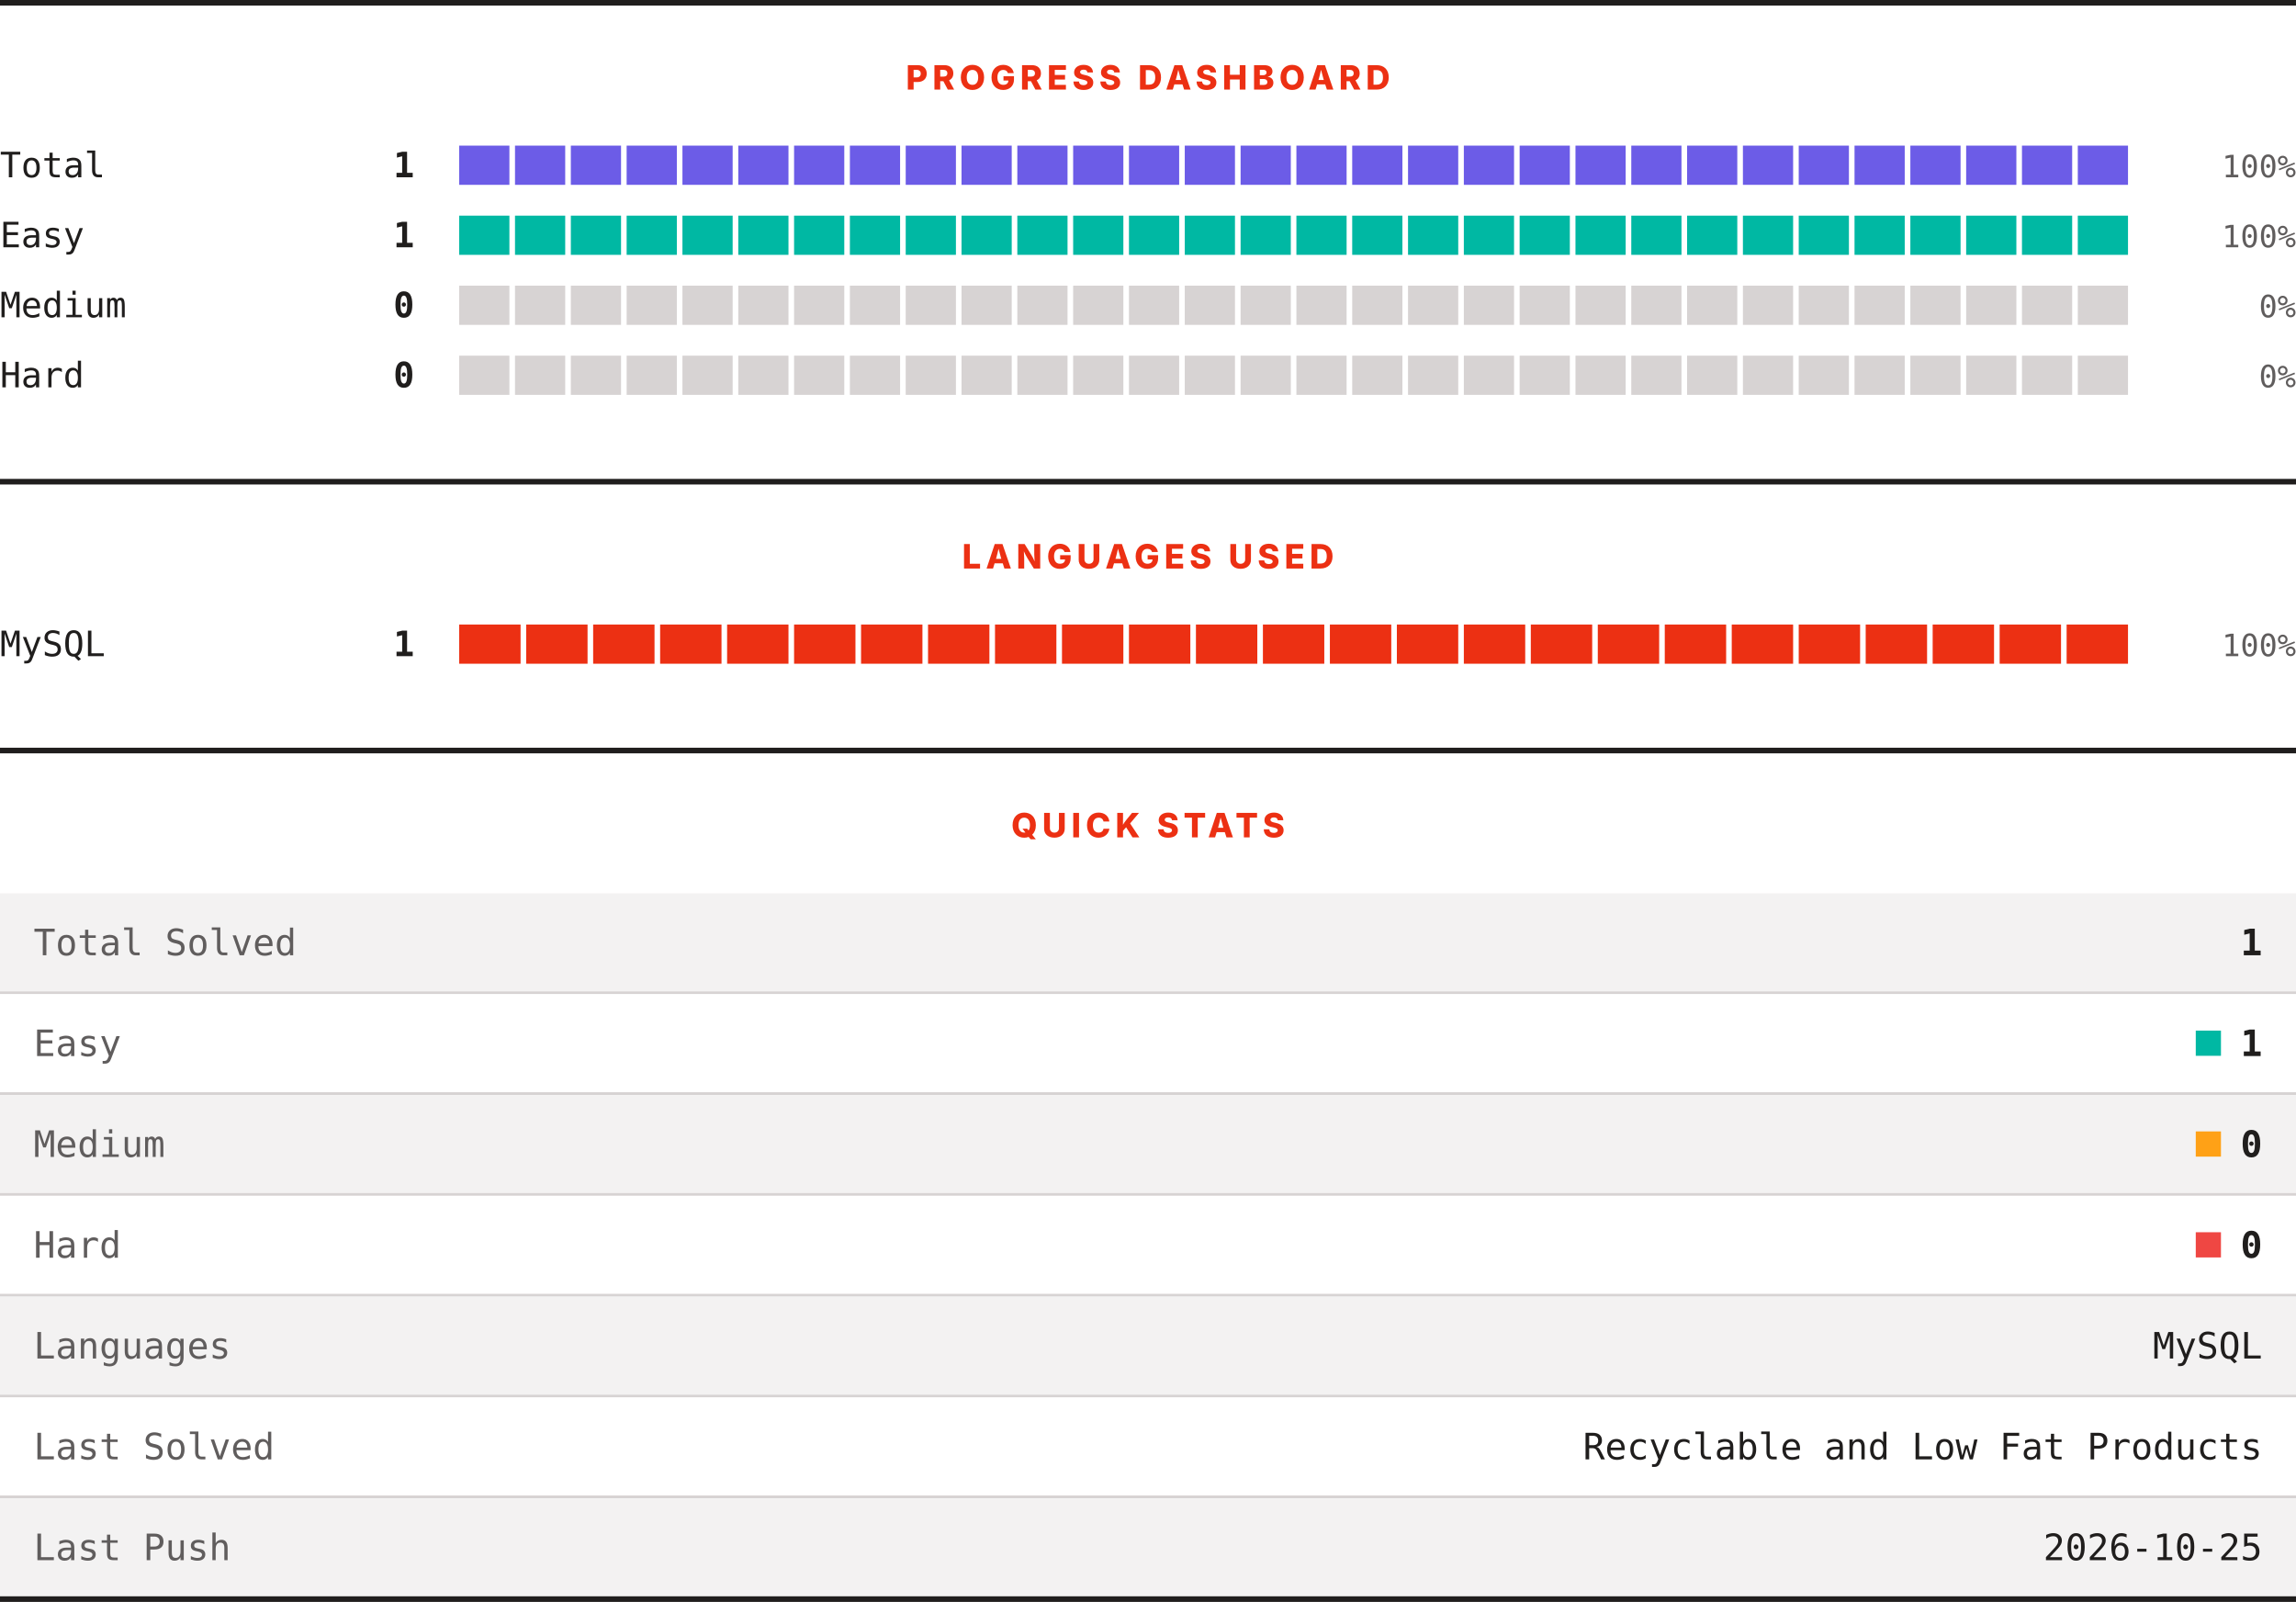
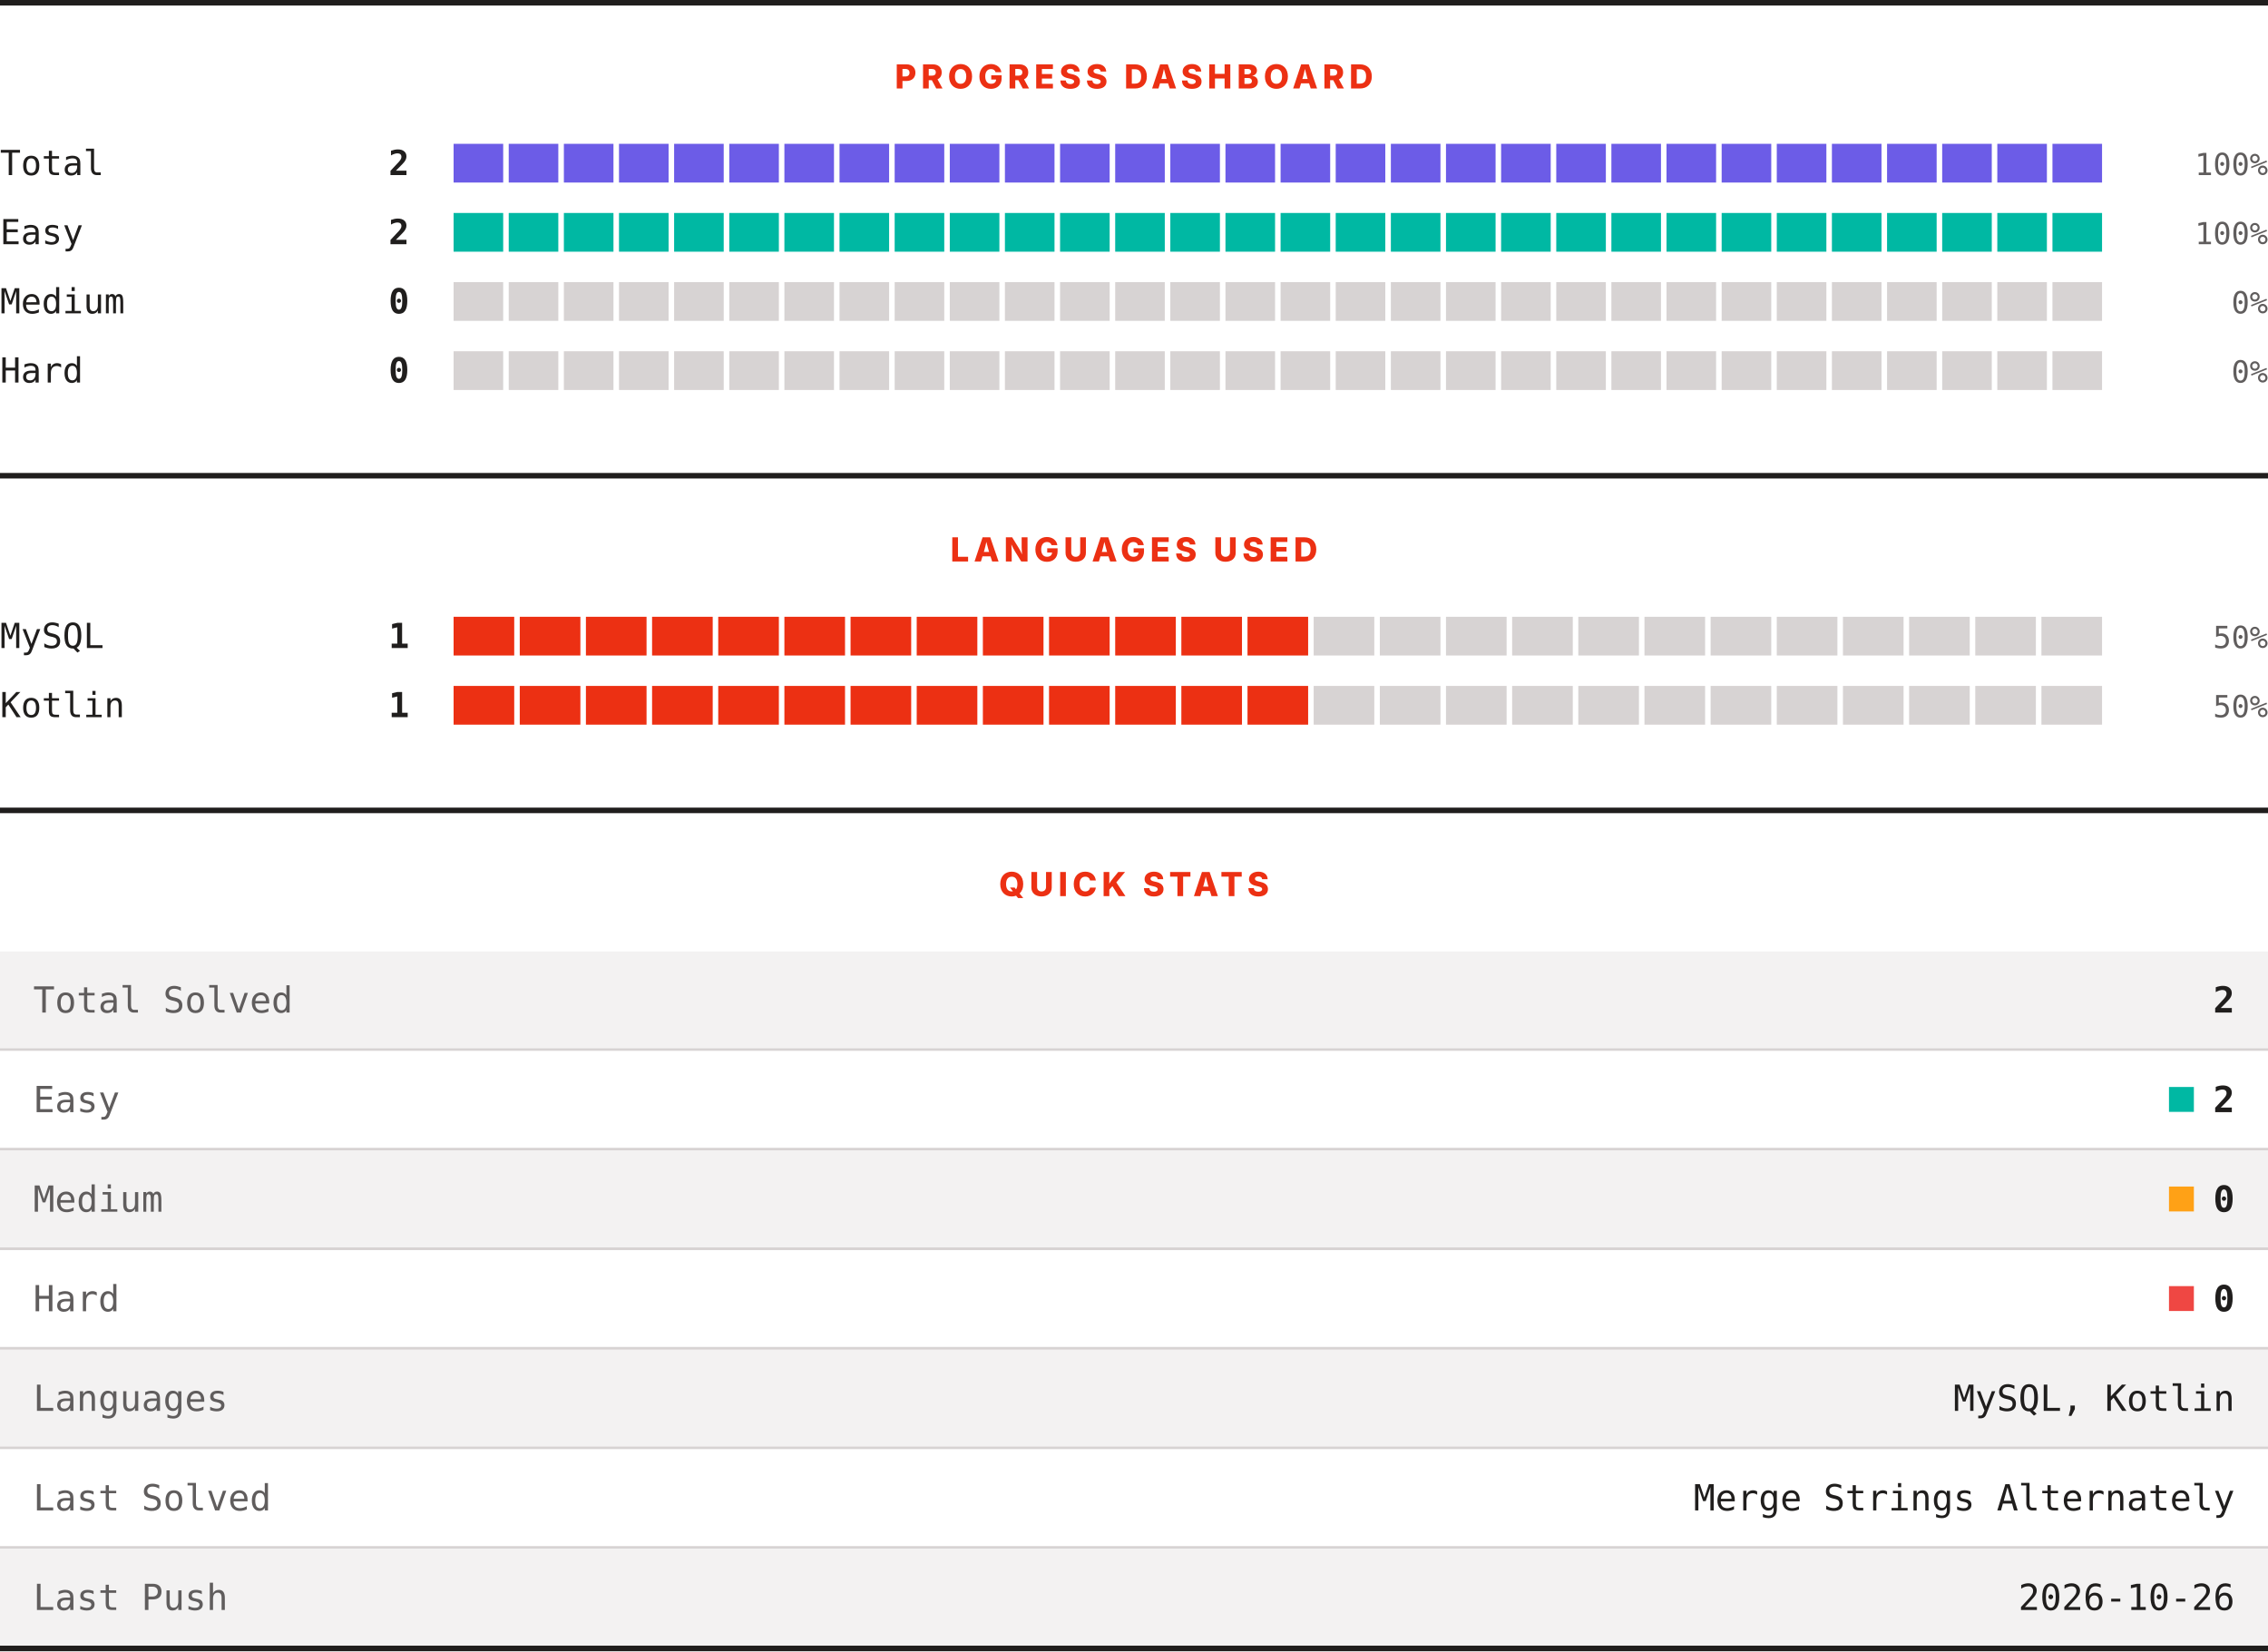
- <svg xmlns="http://www.w3.org/2000/svg" width="820" height="572" viewBox="0 0 820 572" role="img" aria-label="LeetCode progress, languages and quick stats">
-   <rect width="820" height="572" fill="#ffffff" />
+ <svg xmlns="http://www.w3.org/2000/svg" width="820" height="597" viewBox="0 0 820 597" role="img" aria-label="LeetCode progress, languages and quick stats">
+   <rect width="820" height="597" fill="#ffffff" />
  <rect x="0" y="0" width="820" height="2" fill="#201e1d" />
  <text x="410" y="32" text-anchor="middle" font-family="Archivo, system-ui, -apple-system, Segoe UI, sans-serif" font-size="12" font-weight="800" letter-spacing="1.68" fill="#ec3013">PROGRESS DASHBOARD</text>
  <text x="0" y="63.3" font-family="ui-monospace, SFMono-Regular, Menlo, Consolas, monospace" font-size="12.5" fill="#201e1d">Total</text>
-   <text x="148" y="63.3" text-anchor="end" font-family="ui-monospace, SFMono-Regular, Menlo, Consolas, monospace" font-size="12.5" font-weight="700" fill="#201e1d">1</text>
+   <text x="148" y="63.3" text-anchor="end" font-family="ui-monospace, SFMono-Regular, Menlo, Consolas, monospace" font-size="12.5" font-weight="700" fill="#201e1d">2</text>
  <rect x="164.00" y="52" width="17.93" height="14" fill="#6c5ce7" />
  <rect x="183.93" y="52" width="17.93" height="14" fill="#6c5ce7" />
  <rect x="203.87" y="52" width="17.93" height="14" fill="#6c5ce7" />
  <rect x="223.80" y="52" width="17.93" height="14" fill="#6c5ce7" />
  <rect x="243.73" y="52" width="17.93" height="14" fill="#6c5ce7" />
  <rect x="263.67" y="52" width="17.93" height="14" fill="#6c5ce7" />
  <rect x="283.60" y="52" width="17.93" height="14" fill="#6c5ce7" />
  <rect x="303.53" y="52" width="17.93" height="14" fill="#6c5ce7" />
  <rect x="323.47" y="52" width="17.93" height="14" fill="#6c5ce7" />
  <rect x="343.40" y="52" width="17.93" height="14" fill="#6c5ce7" />
  <rect x="363.33" y="52" width="17.93" height="14" fill="#6c5ce7" />
  <rect x="383.27" y="52" width="17.93" height="14" fill="#6c5ce7" />
  <rect x="403.20" y="52" width="17.93" height="14" fill="#6c5ce7" />
  <rect x="423.13" y="52" width="17.93" height="14" fill="#6c5ce7" />
  <rect x="443.07" y="52" width="17.93" height="14" fill="#6c5ce7" />
  <rect x="463.00" y="52" width="17.93" height="14" fill="#6c5ce7" />
  <rect x="482.93" y="52" width="17.93" height="14" fill="#6c5ce7" />
  <rect x="502.87" y="52" width="17.93" height="14" fill="#6c5ce7" />
  <rect x="522.80" y="52" width="17.93" height="14" fill="#6c5ce7" />
  <rect x="542.73" y="52" width="17.93" height="14" fill="#6c5ce7" />
  <rect x="562.67" y="52" width="17.93" height="14" fill="#6c5ce7" />
  <rect x="582.60" y="52" width="17.93" height="14" fill="#6c5ce7" />
  <rect x="602.53" y="52" width="17.93" height="14" fill="#6c5ce7" />
  <rect x="622.47" y="52" width="17.93" height="14" fill="#6c5ce7" />
  <rect x="642.40" y="52" width="17.93" height="14" fill="#6c5ce7" />
  <rect x="662.33" y="52" width="17.93" height="14" fill="#6c5ce7" />
  <rect x="682.27" y="52" width="17.93" height="14" fill="#6c5ce7" />
  <rect x="702.20" y="52" width="17.93" height="14" fill="#6c5ce7" />
  <rect x="722.13" y="52" width="17.93" height="14" fill="#6c5ce7" />
  <rect x="742.07" y="52" width="17.93" height="14" fill="#6c5ce7" />
  <text x="820" y="63.3" text-anchor="end" font-family="ui-monospace, SFMono-Regular, Menlo, Consolas, monospace" font-size="11" fill="#605d5d">100%</text>
  <text x="0" y="88.3" font-family="ui-monospace, SFMono-Regular, Menlo, Consolas, monospace" font-size="12.5" fill="#201e1d">Easy</text>
-   <text x="148" y="88.3" text-anchor="end" font-family="ui-monospace, SFMono-Regular, Menlo, Consolas, monospace" font-size="12.5" font-weight="700" fill="#201e1d">1</text>
+   <text x="148" y="88.3" text-anchor="end" font-family="ui-monospace, SFMono-Regular, Menlo, Consolas, monospace" font-size="12.5" font-weight="700" fill="#201e1d">2</text>
  <rect x="164.00" y="77" width="17.93" height="14" fill="#00b8a3" />
  <rect x="183.93" y="77" width="17.93" height="14" fill="#00b8a3" />
  <rect x="203.87" y="77" width="17.93" height="14" fill="#00b8a3" />
  <rect x="223.80" y="77" width="17.93" height="14" fill="#00b8a3" />
  <rect x="243.73" y="77" width="17.93" height="14" fill="#00b8a3" />
  <rect x="263.67" y="77" width="17.93" height="14" fill="#00b8a3" />
  <rect x="283.60" y="77" width="17.93" height="14" fill="#00b8a3" />
  <rect x="303.53" y="77" width="17.93" height="14" fill="#00b8a3" />
  <rect x="323.47" y="77" width="17.93" height="14" fill="#00b8a3" />
  <rect x="343.40" y="77" width="17.93" height="14" fill="#00b8a3" />
  <rect x="363.33" y="77" width="17.93" height="14" fill="#00b8a3" />
  <rect x="383.27" y="77" width="17.93" height="14" fill="#00b8a3" />
  <rect x="403.20" y="77" width="17.93" height="14" fill="#00b8a3" />
  <rect x="423.13" y="77" width="17.93" height="14" fill="#00b8a3" />
  <rect x="443.07" y="77" width="17.93" height="14" fill="#00b8a3" />
  <rect x="463.00" y="77" width="17.93" height="14" fill="#00b8a3" />
  <rect x="482.93" y="77" width="17.93" height="14" fill="#00b8a3" />
  <rect x="502.87" y="77" width="17.93" height="14" fill="#00b8a3" />
  <rect x="522.80" y="77" width="17.93" height="14" fill="#00b8a3" />
  <rect x="542.73" y="77" width="17.93" height="14" fill="#00b8a3" />
  <rect x="562.67" y="77" width="17.93" height="14" fill="#00b8a3" />
  <rect x="582.60" y="77" width="17.93" height="14" fill="#00b8a3" />
  <rect x="602.53" y="77" width="17.93" height="14" fill="#00b8a3" />
  <rect x="622.47" y="77" width="17.93" height="14" fill="#00b8a3" />
  <rect x="642.40" y="77" width="17.93" height="14" fill="#00b8a3" />
  <rect x="662.33" y="77" width="17.93" height="14" fill="#00b8a3" />
  <rect x="682.27" y="77" width="17.93" height="14" fill="#00b8a3" />
  <rect x="702.20" y="77" width="17.93" height="14" fill="#00b8a3" />
  <rect x="722.13" y="77" width="17.93" height="14" fill="#00b8a3" />
  <rect x="742.07" y="77" width="17.93" height="14" fill="#00b8a3" />
  <text x="820" y="88.3" text-anchor="end" font-family="ui-monospace, SFMono-Regular, Menlo, Consolas, monospace" font-size="11" fill="#605d5d">100%</text>
  <text x="0" y="113.3" font-family="ui-monospace, SFMono-Regular, Menlo, Consolas, monospace" font-size="12.5" fill="#201e1d">Medium</text>
  <text x="148" y="113.3" text-anchor="end" font-family="ui-monospace, SFMono-Regular, Menlo, Consolas, monospace" font-size="12.5" font-weight="700" fill="#201e1d">0</text>
  <rect x="164.00" y="102" width="17.93" height="14" fill="#d7d3d3" />
  <rect x="183.93" y="102" width="17.93" height="14" fill="#d7d3d3" />
  <rect x="203.87" y="102" width="17.93" height="14" fill="#d7d3d3" />
  <rect x="223.80" y="102" width="17.93" height="14" fill="#d7d3d3" />
  <rect x="243.73" y="102" width="17.93" height="14" fill="#d7d3d3" />
  <rect x="263.67" y="102" width="17.93" height="14" fill="#d7d3d3" />
  <rect x="283.60" y="102" width="17.93" height="14" fill="#d7d3d3" />
  <rect x="303.53" y="102" width="17.93" height="14" fill="#d7d3d3" />
  <rect x="323.47" y="102" width="17.93" height="14" fill="#d7d3d3" />
  <rect x="343.40" y="102" width="17.93" height="14" fill="#d7d3d3" />
  <rect x="363.33" y="102" width="17.93" height="14" fill="#d7d3d3" />
  <rect x="383.27" y="102" width="17.93" height="14" fill="#d7d3d3" />
  <rect x="403.20" y="102" width="17.93" height="14" fill="#d7d3d3" />
  <rect x="423.13" y="102" width="17.93" height="14" fill="#d7d3d3" />
  <rect x="443.07" y="102" width="17.93" height="14" fill="#d7d3d3" />
  <rect x="463.00" y="102" width="17.93" height="14" fill="#d7d3d3" />
  <rect x="482.93" y="102" width="17.93" height="14" fill="#d7d3d3" />
  <rect x="502.87" y="102" width="17.93" height="14" fill="#d7d3d3" />
  <rect x="522.80" y="102" width="17.93" height="14" fill="#d7d3d3" />
  <rect x="542.73" y="102" width="17.93" height="14" fill="#d7d3d3" />
  <rect x="562.67" y="102" width="17.93" height="14" fill="#d7d3d3" />
  <rect x="582.60" y="102" width="17.93" height="14" fill="#d7d3d3" />
  <rect x="602.53" y="102" width="17.93" height="14" fill="#d7d3d3" />
  <rect x="622.47" y="102" width="17.93" height="14" fill="#d7d3d3" />
  <rect x="642.40" y="102" width="17.93" height="14" fill="#d7d3d3" />
  <rect x="662.33" y="102" width="17.93" height="14" fill="#d7d3d3" />
  <rect x="682.27" y="102" width="17.93" height="14" fill="#d7d3d3" />
  <rect x="702.20" y="102" width="17.93" height="14" fill="#d7d3d3" />
  <rect x="722.13" y="102" width="17.93" height="14" fill="#d7d3d3" />
  <rect x="742.07" y="102" width="17.93" height="14" fill="#d7d3d3" />
  <text x="820" y="113.3" text-anchor="end" font-family="ui-monospace, SFMono-Regular, Menlo, Consolas, monospace" font-size="11" fill="#605d5d">0%</text>
  <text x="0" y="138.3" font-family="ui-monospace, SFMono-Regular, Menlo, Consolas, monospace" font-size="12.5" fill="#201e1d">Hard</text>
  <text x="148" y="138.3" text-anchor="end" font-family="ui-monospace, SFMono-Regular, Menlo, Consolas, monospace" font-size="12.5" font-weight="700" fill="#201e1d">0</text>
  <rect x="164.00" y="127" width="17.93" height="14" fill="#d7d3d3" />
  <rect x="183.93" y="127" width="17.93" height="14" fill="#d7d3d3" />
  <rect x="203.87" y="127" width="17.93" height="14" fill="#d7d3d3" />
  <rect x="223.80" y="127" width="17.93" height="14" fill="#d7d3d3" />
  <rect x="243.73" y="127" width="17.93" height="14" fill="#d7d3d3" />
  <rect x="263.67" y="127" width="17.93" height="14" fill="#d7d3d3" />
  <rect x="283.60" y="127" width="17.93" height="14" fill="#d7d3d3" />
  <rect x="303.53" y="127" width="17.93" height="14" fill="#d7d3d3" />
  <rect x="323.47" y="127" width="17.93" height="14" fill="#d7d3d3" />
  <rect x="343.40" y="127" width="17.93" height="14" fill="#d7d3d3" />
  <rect x="363.33" y="127" width="17.93" height="14" fill="#d7d3d3" />
  <rect x="383.27" y="127" width="17.93" height="14" fill="#d7d3d3" />
  <rect x="403.20" y="127" width="17.93" height="14" fill="#d7d3d3" />
  <rect x="423.13" y="127" width="17.93" height="14" fill="#d7d3d3" />
  <rect x="443.07" y="127" width="17.93" height="14" fill="#d7d3d3" />
  <rect x="463.00" y="127" width="17.93" height="14" fill="#d7d3d3" />
  <rect x="482.93" y="127" width="17.93" height="14" fill="#d7d3d3" />
  <rect x="502.87" y="127" width="17.93" height="14" fill="#d7d3d3" />
  <rect x="522.80" y="127" width="17.93" height="14" fill="#d7d3d3" />
  <rect x="542.73" y="127" width="17.93" height="14" fill="#d7d3d3" />
  <rect x="562.67" y="127" width="17.93" height="14" fill="#d7d3d3" />
  <rect x="582.60" y="127" width="17.93" height="14" fill="#d7d3d3" />
  <rect x="602.53" y="127" width="17.93" height="14" fill="#d7d3d3" />
  <rect x="622.47" y="127" width="17.93" height="14" fill="#d7d3d3" />
  <rect x="642.40" y="127" width="17.93" height="14" fill="#d7d3d3" />
  <rect x="662.33" y="127" width="17.93" height="14" fill="#d7d3d3" />
  <rect x="682.27" y="127" width="17.93" height="14" fill="#d7d3d3" />
  <rect x="702.20" y="127" width="17.93" height="14" fill="#d7d3d3" />
  <rect x="722.13" y="127" width="17.93" height="14" fill="#d7d3d3" />
  <rect x="742.07" y="127" width="17.93" height="14" fill="#d7d3d3" />
  <text x="820" y="138.3" text-anchor="end" font-family="ui-monospace, SFMono-Regular, Menlo, Consolas, monospace" font-size="11" fill="#605d5d">0%</text>
  <rect x="0" y="171" width="820" height="2" fill="#201e1d" />
  <text x="410" y="203" text-anchor="middle" font-family="Archivo, system-ui, -apple-system, Segoe UI, sans-serif" font-size="12" font-weight="800" letter-spacing="1.68" fill="#ec3013">LANGUAGES USED</text>
  <text x="0" y="234.3" font-family="ui-monospace, SFMono-Regular, Menlo, Consolas, monospace" font-size="12.5" fill="#201e1d">MySQL</text>
  <text x="148" y="234.3" text-anchor="end" font-family="ui-monospace, SFMono-Regular, Menlo, Consolas, monospace" font-size="12.5" font-weight="700" fill="#201e1d">1</text>
  <rect x="164.00" y="223" width="21.92" height="14" fill="#ec3013" />
  <rect x="187.92" y="223" width="21.92" height="14" fill="#ec3013" />
  <rect x="211.84" y="223" width="21.92" height="14" fill="#ec3013" />
  <rect x="235.76" y="223" width="21.92" height="14" fill="#ec3013" />
  <rect x="259.68" y="223" width="21.92" height="14" fill="#ec3013" />
  <rect x="283.60" y="223" width="21.92" height="14" fill="#ec3013" />
  <rect x="307.52" y="223" width="21.92" height="14" fill="#ec3013" />
  <rect x="331.44" y="223" width="21.92" height="14" fill="#ec3013" />
  <rect x="355.36" y="223" width="21.92" height="14" fill="#ec3013" />
  <rect x="379.28" y="223" width="21.92" height="14" fill="#ec3013" />
  <rect x="403.20" y="223" width="21.92" height="14" fill="#ec3013" />
  <rect x="427.12" y="223" width="21.92" height="14" fill="#ec3013" />
  <rect x="451.04" y="223" width="21.92" height="14" fill="#ec3013" />
-   <rect x="474.96" y="223" width="21.92" height="14" fill="#ec3013" />
-   <rect x="498.88" y="223" width="21.92" height="14" fill="#ec3013" />
-   <rect x="522.80" y="223" width="21.92" height="14" fill="#ec3013" />
-   <rect x="546.72" y="223" width="21.92" height="14" fill="#ec3013" />
-   <rect x="570.64" y="223" width="21.92" height="14" fill="#ec3013" />
-   <rect x="594.56" y="223" width="21.92" height="14" fill="#ec3013" />
-   <rect x="618.48" y="223" width="21.92" height="14" fill="#ec3013" />
-   <rect x="642.40" y="223" width="21.92" height="14" fill="#ec3013" />
-   <rect x="666.32" y="223" width="21.92" height="14" fill="#ec3013" />
-   <rect x="690.24" y="223" width="21.92" height="14" fill="#ec3013" />
-   <rect x="714.16" y="223" width="21.92" height="14" fill="#ec3013" />
-   <rect x="738.08" y="223" width="21.92" height="14" fill="#ec3013" />
-   <text x="820" y="234.3" text-anchor="end" font-family="ui-monospace, SFMono-Regular, Menlo, Consolas, monospace" font-size="11" fill="#605d5d">100%</text>
-   <rect x="0" y="267" width="820" height="2" fill="#201e1d" />
-   <text x="410" y="299" text-anchor="middle" font-family="Archivo, system-ui, -apple-system, Segoe UI, sans-serif" font-size="12" font-weight="800" letter-spacing="1.68" fill="#ec3013">QUICK STATS</text>
-   <rect x="0" y="319" width="820" height="35" fill="#f3f2f2" />
-   <text x="12" y="341.1" font-family="ui-monospace, SFMono-Regular, Menlo, Consolas, monospace" font-size="13" fill="#605d5d">Total Solved</text>
-   <text x="808" y="341.1" text-anchor="end" font-family="ui-monospace, SFMono-Regular, Menlo, Consolas, monospace" font-size="13" font-weight="700" fill="#201e1d">1</text>
-   <rect x="0" y="354" width="820" height="1" fill="#d7d3d3" />
-   <rect x="0" y="355" width="820" height="35" fill="#ffffff" />
-   <text x="12" y="377.1" font-family="ui-monospace, SFMono-Regular, Menlo, Consolas, monospace" font-size="13" fill="#605d5d">Easy</text>
-   <rect x="784.2" y="368" width="9" height="9" fill="#00b8a3" />
-   <text x="808" y="377.1" text-anchor="end" font-family="ui-monospace, SFMono-Regular, Menlo, Consolas, monospace" font-size="13" font-weight="700" fill="#201e1d">1</text>
-   <rect x="0" y="390" width="820" height="1" fill="#d7d3d3" />
-   <rect x="0" y="391" width="820" height="35" fill="#f3f2f2" />
-   <text x="12" y="413.1" font-family="ui-monospace, SFMono-Regular, Menlo, Consolas, monospace" font-size="13" fill="#605d5d">Medium</text>
-   <rect x="784.2" y="404" width="9" height="9" fill="#ffa116" />
-   <text x="808" y="413.1" text-anchor="end" font-family="ui-monospace, SFMono-Regular, Menlo, Consolas, monospace" font-size="13" font-weight="700" fill="#201e1d">0</text>
-   <rect x="0" y="426" width="820" height="1" fill="#d7d3d3" />
-   <rect x="0" y="427" width="820" height="35" fill="#ffffff" />
-   <text x="12" y="449.1" font-family="ui-monospace, SFMono-Regular, Menlo, Consolas, monospace" font-size="13" fill="#605d5d">Hard</text>
-   <rect x="784.2" y="440" width="9" height="9" fill="#ef4743" />
-   <text x="808" y="449.1" text-anchor="end" font-family="ui-monospace, SFMono-Regular, Menlo, Consolas, monospace" font-size="13" font-weight="700" fill="#201e1d">0</text>
-   <rect x="0" y="462" width="820" height="1" fill="#d7d3d3" />
-   <rect x="0" y="463" width="820" height="35" fill="#f3f2f2" />
-   <text x="12" y="485.1" font-family="ui-monospace, SFMono-Regular, Menlo, Consolas, monospace" font-size="13" fill="#605d5d">Languages</text>
-   <text x="808" y="485.1" text-anchor="end" font-family="ui-monospace, SFMono-Regular, Menlo, Consolas, monospace" font-size="13" fill="#201e1d">MySQL</text>
-   <rect x="0" y="498" width="820" height="1" fill="#d7d3d3" />
-   <rect x="0" y="499" width="820" height="35" fill="#ffffff" />
-   <text x="12" y="521.1" font-family="ui-monospace, SFMono-Regular, Menlo, Consolas, monospace" font-size="13" fill="#605d5d">Last Solved</text>
-   <text x="808" y="521.1" text-anchor="end" font-family="ui-monospace, SFMono-Regular, Menlo, Consolas, monospace" font-size="13" fill="#201e1d">Recyclable and Low Fat Products</text>
-   <rect x="0" y="534" width="820" height="1" fill="#d7d3d3" />
-   <rect x="0" y="535" width="820" height="35" fill="#f3f2f2" />
-   <text x="12" y="557.1" font-family="ui-monospace, SFMono-Regular, Menlo, Consolas, monospace" font-size="13" fill="#605d5d">Last Push</text>
-   <text x="808" y="557.1" text-anchor="end" font-family="ui-monospace, SFMono-Regular, Menlo, Consolas, monospace" font-size="13" fill="#201e1d">2026-10-25</text>
-   <rect x="0" y="570" width="820" height="2" fill="#201e1d" />
+   <rect x="474.96" y="223" width="21.92" height="14" fill="#d7d3d3" />
+   <rect x="498.88" y="223" width="21.92" height="14" fill="#d7d3d3" />
+   <rect x="522.80" y="223" width="21.92" height="14" fill="#d7d3d3" />
+   <rect x="546.72" y="223" width="21.92" height="14" fill="#d7d3d3" />
+   <rect x="570.64" y="223" width="21.92" height="14" fill="#d7d3d3" />
+   <rect x="594.56" y="223" width="21.92" height="14" fill="#d7d3d3" />
+   <rect x="618.48" y="223" width="21.92" height="14" fill="#d7d3d3" />
+   <rect x="642.40" y="223" width="21.92" height="14" fill="#d7d3d3" />
+   <rect x="666.32" y="223" width="21.92" height="14" fill="#d7d3d3" />
+   <rect x="690.24" y="223" width="21.92" height="14" fill="#d7d3d3" />
+   <rect x="714.16" y="223" width="21.92" height="14" fill="#d7d3d3" />
+   <rect x="738.08" y="223" width="21.92" height="14" fill="#d7d3d3" />
+   <text x="820" y="234.3" text-anchor="end" font-family="ui-monospace, SFMono-Regular, Menlo, Consolas, monospace" font-size="11" fill="#605d5d">50%</text>
+   <text x="0" y="259.3" font-family="ui-monospace, SFMono-Regular, Menlo, Consolas, monospace" font-size="12.5" fill="#201e1d">Kotlin</text>
+   <text x="148" y="259.3" text-anchor="end" font-family="ui-monospace, SFMono-Regular, Menlo, Consolas, monospace" font-size="12.5" font-weight="700" fill="#201e1d">1</text>
+   <rect x="164.00" y="248" width="21.92" height="14" fill="#ec3013" />
+   <rect x="187.92" y="248" width="21.92" height="14" fill="#ec3013" />
+   <rect x="211.84" y="248" width="21.92" height="14" fill="#ec3013" />
+   <rect x="235.76" y="248" width="21.92" height="14" fill="#ec3013" />
+   <rect x="259.68" y="248" width="21.92" height="14" fill="#ec3013" />
+   <rect x="283.60" y="248" width="21.92" height="14" fill="#ec3013" />
+   <rect x="307.52" y="248" width="21.92" height="14" fill="#ec3013" />
+   <rect x="331.44" y="248" width="21.92" height="14" fill="#ec3013" />
+   <rect x="355.36" y="248" width="21.92" height="14" fill="#ec3013" />
+   <rect x="379.28" y="248" width="21.92" height="14" fill="#ec3013" />
+   <rect x="403.20" y="248" width="21.92" height="14" fill="#ec3013" />
+   <rect x="427.12" y="248" width="21.92" height="14" fill="#ec3013" />
+   <rect x="451.04" y="248" width="21.92" height="14" fill="#ec3013" />
+   <rect x="474.96" y="248" width="21.92" height="14" fill="#d7d3d3" />
+   <rect x="498.88" y="248" width="21.92" height="14" fill="#d7d3d3" />
+   <rect x="522.80" y="248" width="21.92" height="14" fill="#d7d3d3" />
+   <rect x="546.72" y="248" width="21.92" height="14" fill="#d7d3d3" />
+   <rect x="570.64" y="248" width="21.92" height="14" fill="#d7d3d3" />
+   <rect x="594.56" y="248" width="21.92" height="14" fill="#d7d3d3" />
+   <rect x="618.48" y="248" width="21.92" height="14" fill="#d7d3d3" />
+   <rect x="642.40" y="248" width="21.92" height="14" fill="#d7d3d3" />
+   <rect x="666.32" y="248" width="21.92" height="14" fill="#d7d3d3" />
+   <rect x="690.24" y="248" width="21.92" height="14" fill="#d7d3d3" />
+   <rect x="714.16" y="248" width="21.92" height="14" fill="#d7d3d3" />
+   <rect x="738.08" y="248" width="21.92" height="14" fill="#d7d3d3" />
+   <text x="820" y="259.3" text-anchor="end" font-family="ui-monospace, SFMono-Regular, Menlo, Consolas, monospace" font-size="11" fill="#605d5d">50%</text>
+   <rect x="0" y="292" width="820" height="2" fill="#201e1d" />
+   <text x="410" y="324" text-anchor="middle" font-family="Archivo, system-ui, -apple-system, Segoe UI, sans-serif" font-size="12" font-weight="800" letter-spacing="1.68" fill="#ec3013">QUICK STATS</text>
+   <rect x="0" y="344" width="820" height="35" fill="#f3f2f2" />
+   <text x="12" y="366.1" font-family="ui-monospace, SFMono-Regular, Menlo, Consolas, monospace" font-size="13" fill="#605d5d">Total Solved</text>
+   <text x="808" y="366.1" text-anchor="end" font-family="ui-monospace, SFMono-Regular, Menlo, Consolas, monospace" font-size="13" font-weight="700" fill="#201e1d">2</text>
+   <rect x="0" y="379" width="820" height="1" fill="#d7d3d3" />
+   <rect x="0" y="380" width="820" height="35" fill="#ffffff" />
+   <text x="12" y="402.1" font-family="ui-monospace, SFMono-Regular, Menlo, Consolas, monospace" font-size="13" fill="#605d5d">Easy</text>
+   <rect x="784.2" y="393" width="9" height="9" fill="#00b8a3" />
+   <text x="808" y="402.1" text-anchor="end" font-family="ui-monospace, SFMono-Regular, Menlo, Consolas, monospace" font-size="13" font-weight="700" fill="#201e1d">2</text>
+   <rect x="0" y="415" width="820" height="1" fill="#d7d3d3" />
+   <rect x="0" y="416" width="820" height="35" fill="#f3f2f2" />
+   <text x="12" y="438.1" font-family="ui-monospace, SFMono-Regular, Menlo, Consolas, monospace" font-size="13" fill="#605d5d">Medium</text>
+   <rect x="784.2" y="429" width="9" height="9" fill="#ffa116" />
+   <text x="808" y="438.1" text-anchor="end" font-family="ui-monospace, SFMono-Regular, Menlo, Consolas, monospace" font-size="13" font-weight="700" fill="#201e1d">0</text>
+   <rect x="0" y="451" width="820" height="1" fill="#d7d3d3" />
+   <rect x="0" y="452" width="820" height="35" fill="#ffffff" />
+   <text x="12" y="474.1" font-family="ui-monospace, SFMono-Regular, Menlo, Consolas, monospace" font-size="13" fill="#605d5d">Hard</text>
+   <rect x="784.2" y="465" width="9" height="9" fill="#ef4743" />
+   <text x="808" y="474.1" text-anchor="end" font-family="ui-monospace, SFMono-Regular, Menlo, Consolas, monospace" font-size="13" font-weight="700" fill="#201e1d">0</text>
+   <rect x="0" y="487" width="820" height="1" fill="#d7d3d3" />
+   <rect x="0" y="488" width="820" height="35" fill="#f3f2f2" />
+   <text x="12" y="510.1" font-family="ui-monospace, SFMono-Regular, Menlo, Consolas, monospace" font-size="13" fill="#605d5d">Languages</text>
+   <text x="808" y="510.1" text-anchor="end" font-family="ui-monospace, SFMono-Regular, Menlo, Consolas, monospace" font-size="13" fill="#201e1d">MySQL, Kotlin</text>
+   <rect x="0" y="523" width="820" height="1" fill="#d7d3d3" />
+   <rect x="0" y="524" width="820" height="35" fill="#ffffff" />
+   <text x="12" y="546.1" font-family="ui-monospace, SFMono-Regular, Menlo, Consolas, monospace" font-size="13" fill="#605d5d">Last Solved</text>
+   <text x="808" y="546.1" text-anchor="end" font-family="ui-monospace, SFMono-Regular, Menlo, Consolas, monospace" font-size="13" fill="#201e1d">Merge Strings Alternately</text>
+   <rect x="0" y="559" width="820" height="1" fill="#d7d3d3" />
+   <rect x="0" y="560" width="820" height="35" fill="#f3f2f2" />
+   <text x="12" y="582.1" font-family="ui-monospace, SFMono-Regular, Menlo, Consolas, monospace" font-size="13" fill="#605d5d">Last Push</text>
+   <text x="808" y="582.1" text-anchor="end" font-family="ui-monospace, SFMono-Regular, Menlo, Consolas, monospace" font-size="13" fill="#201e1d">2026-10-26</text>
+   <rect x="0" y="595" width="820" height="2" fill="#201e1d" />
</svg>
